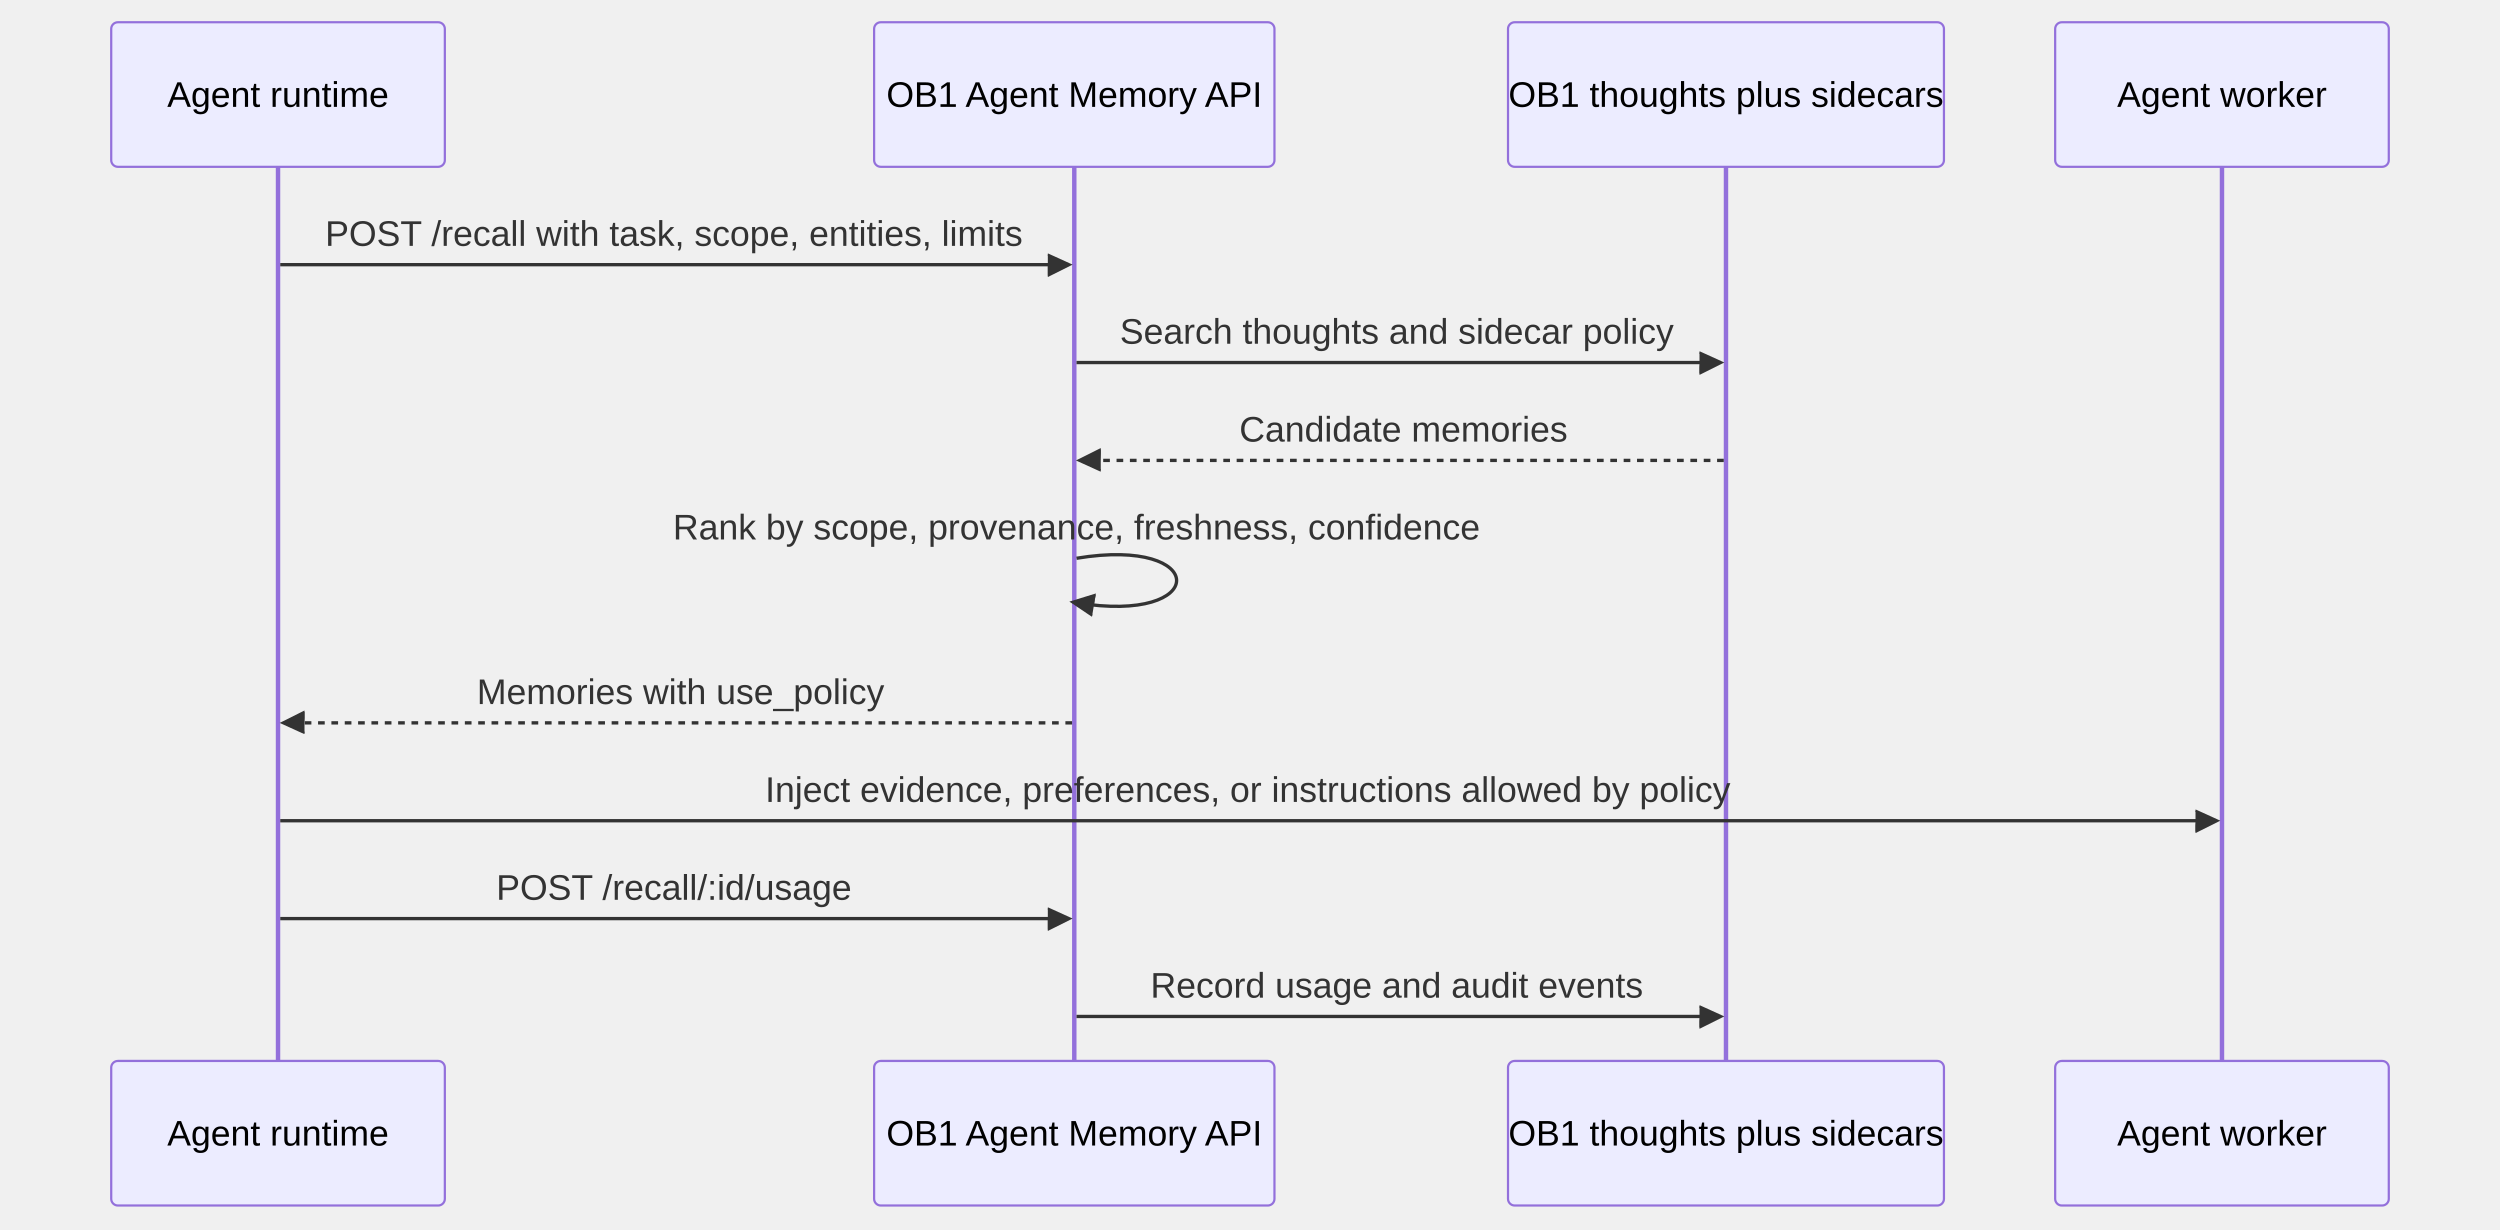
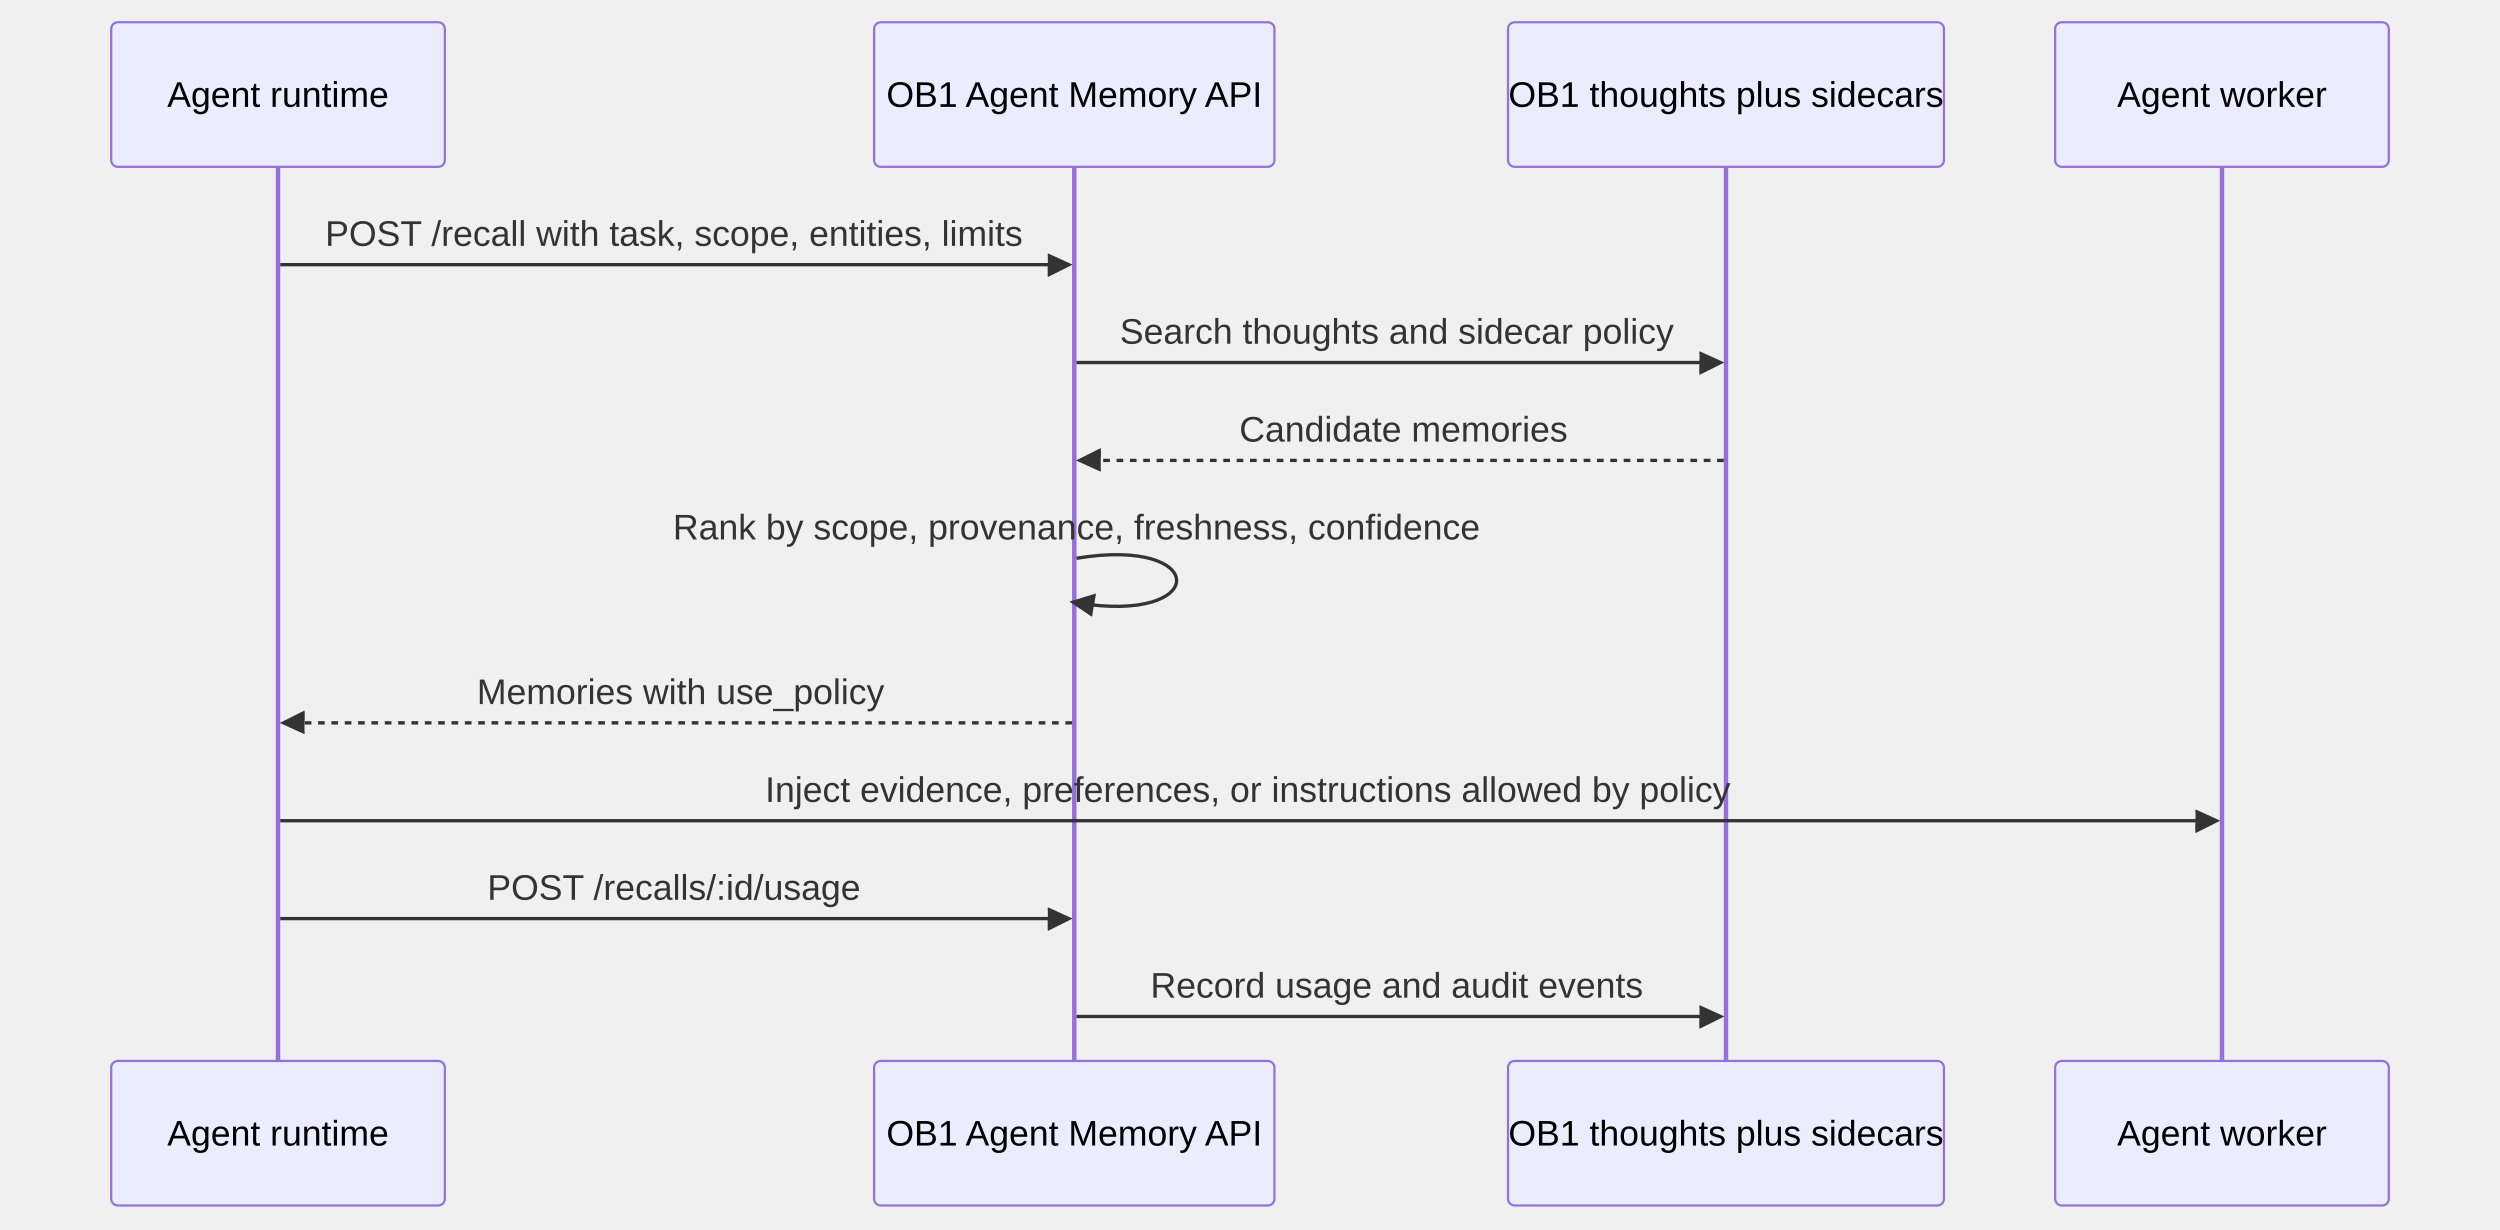
<svg xmlns="http://www.w3.org/2000/svg" id="my-svg" width="100%" style="max-width: 1124px; background-color: white;" viewBox="-50 -10 1124 553" role="graphics-document document" aria-roledescription="sequence">
  <g>
    <rect x="874" y="467" fill="#eaeaea" stroke="#666" width="150" height="65" name="Agent" rx="3" ry="3" class="actor actor-bottom" />
    <text x="949" y="499.5" dominant-baseline="central" alignment-baseline="central" class="actor actor-box" style="text-anchor: middle; font-size: 16px; font-weight: 400;">
      <tspan x="949" dy="0">Agent worker</tspan>
    </text>
  </g>
  <g>
    <rect x="628" y="467" fill="#eaeaea" stroke="#666" width="196" height="65" name="DB" rx="3" ry="3" class="actor actor-bottom" />
    <text x="726" y="499.5" dominant-baseline="central" alignment-baseline="central" class="actor actor-box" style="text-anchor: middle; font-size: 16px; font-weight: 400;">
      <tspan x="726" dy="0">OB1 thoughts plus sidecars</tspan>
    </text>
  </g>
  <g>
    <rect x="343" y="467" fill="#eaeaea" stroke="#666" width="180" height="65" name="API" rx="3" ry="3" class="actor actor-bottom" />
    <text x="433" y="499.5" dominant-baseline="central" alignment-baseline="central" class="actor actor-box" style="text-anchor: middle; font-size: 16px; font-weight: 400;">
      <tspan x="433" dy="0">OB1 Agent Memory API</tspan>
    </text>
  </g>
  <g>
    <rect x="0" y="467" fill="#eaeaea" stroke="#666" width="150" height="65" name="Runtime" rx="3" ry="3" class="actor actor-bottom" />
    <text x="75" y="499.5" dominant-baseline="central" alignment-baseline="central" class="actor actor-box" style="text-anchor: middle; font-size: 16px; font-weight: 400;">
      <tspan x="75" dy="0">Agent runtime</tspan>
    </text>
  </g>
  <g>
    <line id="actor3" x1="949" y1="65" x2="949" y2="467" class="actor-line 200" stroke-width="0.5px" stroke="#999" name="Agent" data-et="life-line" data-id="Agent" />
    <g id="root-3" data-et="participant" data-type="participant" data-id="Agent">
      <rect x="874" y="0" fill="#eaeaea" stroke="#666" width="150" height="65" name="Agent" rx="3" ry="3" class="actor actor-top" />
      <text x="949" y="32.5" dominant-baseline="central" alignment-baseline="central" class="actor actor-box" style="text-anchor: middle; font-size: 16px; font-weight: 400;">
        <tspan x="949" dy="0">Agent worker</tspan>
      </text>
    </g>
  </g>
  <g>
    <line id="actor2" x1="726" y1="65" x2="726" y2="467" class="actor-line 200" stroke-width="0.5px" stroke="#999" name="DB" data-et="life-line" data-id="DB" />
    <g id="root-2" data-et="participant" data-type="participant" data-id="DB">
      <rect x="628" y="0" fill="#eaeaea" stroke="#666" width="196" height="65" name="DB" rx="3" ry="3" class="actor actor-top" />
      <text x="726" y="32.5" dominant-baseline="central" alignment-baseline="central" class="actor actor-box" style="text-anchor: middle; font-size: 16px; font-weight: 400;">
        <tspan x="726" dy="0">OB1 thoughts plus sidecars</tspan>
      </text>
    </g>
  </g>
  <g>
    <line id="actor1" x1="433" y1="65" x2="433" y2="467" class="actor-line 200" stroke-width="0.5px" stroke="#999" name="API" data-et="life-line" data-id="API" />
    <g id="root-1" data-et="participant" data-type="participant" data-id="API">
      <rect x="343" y="0" fill="#eaeaea" stroke="#666" width="180" height="65" name="API" rx="3" ry="3" class="actor actor-top" />
      <text x="433" y="32.5" dominant-baseline="central" alignment-baseline="central" class="actor actor-box" style="text-anchor: middle; font-size: 16px; font-weight: 400;">
        <tspan x="433" dy="0">OB1 Agent Memory API</tspan>
      </text>
    </g>
  </g>
  <g>
    <line id="actor0" x1="75" y1="65" x2="75" y2="467" class="actor-line 200" stroke-width="0.5px" stroke="#999" name="Runtime" data-et="life-line" data-id="Runtime" />
    <g id="root-0" data-et="participant" data-type="participant" data-id="Runtime">
      <rect x="0" y="0" fill="#eaeaea" stroke="#666" width="150" height="65" name="Runtime" rx="3" ry="3" class="actor actor-top" />
      <text x="75" y="32.5" dominant-baseline="central" alignment-baseline="central" class="actor actor-box" style="text-anchor: middle; font-size: 16px; font-weight: 400;">
        <tspan x="75" dy="0">Agent runtime</tspan>
      </text>
    </g>
  </g>
  <style>#my-svg{font-family:"trebuchet ms",verdana,arial,sans-serif;font-size:16px;fill:#333;}@keyframes edge-animation-frame{from{stroke-dashoffset:0;}}@keyframes dash{to{stroke-dashoffset:0;}}#my-svg .edge-animation-slow{stroke-dasharray:9,5!important;stroke-dashoffset:900;animation:dash 50s linear infinite;stroke-linecap:round;}#my-svg .edge-animation-fast{stroke-dasharray:9,5!important;stroke-dashoffset:900;animation:dash 20s linear infinite;stroke-linecap:round;}#my-svg .error-icon{fill:#552222;}#my-svg .error-text{fill:#552222;stroke:#552222;}#my-svg .edge-thickness-normal{stroke-width:1px;}#my-svg .edge-thickness-thick{stroke-width:3.5px;}#my-svg .edge-pattern-solid{stroke-dasharray:0;}#my-svg .edge-thickness-invisible{stroke-width:0;fill:none;}#my-svg .edge-pattern-dashed{stroke-dasharray:3;}#my-svg .edge-pattern-dotted{stroke-dasharray:2;}#my-svg .marker{fill:#333333;stroke:#333333;}#my-svg .marker.cross{stroke:#333333;}#my-svg svg{font-family:"trebuchet ms",verdana,arial,sans-serif;font-size:16px;}#my-svg p{margin:0;}#my-svg .actor{stroke:#9370DB;fill:#ECECFF;stroke-width:1;}#my-svg rect.actor.outer-path[data-look="neo"]{filter:drop-shadow(1px 2px 2px rgba(185, 185, 185, 1));}#my-svg rect.note[data-look="neo"]{stroke:#aaaa33;fill:#fff5ad;filter:drop-shadow(1px 2px 2px rgba(185, 185, 185, 1));}#my-svg text.actor&gt;tspan{fill:black;stroke:none;}#my-svg .actor-line{stroke:#9370DB;}#my-svg .innerArc{stroke-width:1.5;stroke-dasharray:none;}#my-svg .messageLine0{stroke-width:1.5;stroke-dasharray:none;stroke:#333;}#my-svg .messageLine1{stroke-width:1.5;stroke-dasharray:2,2;stroke:#333;}#my-svg [id$="-arrowhead"] path{fill:#333;stroke:#333;}#my-svg .sequenceNumber{fill:white;}#my-svg [id$="-sequencenumber"]{fill:#333;}#my-svg [id$="-crosshead"] path{fill:#333;stroke:#333;}#my-svg .messageText{fill:#333;stroke:none;}#my-svg .labelBox{stroke:#9370DB;fill:#ECECFF;filter:none;}#my-svg .labelText,#my-svg .labelText&gt;tspan{fill:black;stroke:none;}#my-svg .loopText,#my-svg .loopText&gt;tspan{fill:black;stroke:none;}#my-svg .loopLine{stroke-width:2px;stroke-dasharray:2,2;stroke:#9370DB;fill:#9370DB;}#my-svg .note{stroke:#aaaa33;fill:#fff5ad;}#my-svg .noteText,#my-svg .noteText&gt;tspan{fill:black;stroke:none;font-weight:normal;}#my-svg .activation0{fill:#f4f4f4;stroke:#666;}#my-svg .activation1{fill:#f4f4f4;stroke:#666;}#my-svg .activation2{fill:#f4f4f4;stroke:#666;}#my-svg .actorPopupMenu{position:absolute;}#my-svg .actorPopupMenuPanel{position:absolute;fill:#ECECFF;box-shadow:0px 8px 16px 0px rgba(0,0,0,0.2);filter:drop-shadow(3px 5px 2px rgb(0 0 0 / 0.4));}#my-svg .actor-man circle,#my-svg line{fill:#ECECFF;stroke-width:2px;}#my-svg g rect.rect{filter:drop-shadow(1px 2px 2px rgba(185, 185, 185, 1));stroke:#9370DB;}#my-svg .node .neo-node{stroke:#9370DB;}#my-svg [data-look="neo"].node rect,#my-svg [data-look="neo"].cluster rect,#my-svg [data-look="neo"].node polygon{stroke:#9370DB;filter:drop-shadow(1px 2px 2px rgba(185, 185, 185, 1));}#my-svg [data-look="neo"].node path{stroke:#9370DB;stroke-width:1px;}#my-svg [data-look="neo"].node .outer-path{filter:drop-shadow(1px 2px 2px rgba(185, 185, 185, 1));}#my-svg [data-look="neo"].node .neo-line path{stroke:#9370DB;filter:none;}#my-svg [data-look="neo"].node circle{stroke:#9370DB;filter:drop-shadow(1px 2px 2px rgba(185, 185, 185, 1));}#my-svg [data-look="neo"].node circle .state-start{fill:#000000;}#my-svg [data-look="neo"].icon-shape .icon{fill:#9370DB;filter:drop-shadow(1px 2px 2px rgba(185, 185, 185, 1));}#my-svg [data-look="neo"].icon-shape .icon-neo path{stroke:#9370DB;filter:drop-shadow(1px 2px 2px rgba(185, 185, 185, 1));}#my-svg :root{--mermaid-font-family:"trebuchet ms",verdana,arial,sans-serif;}</style>
  <g />
  <defs>
    <symbol id="my-svg-computer" width="24" height="24">
      <path transform="scale(.5)" d="M2 2v13h20v-13h-20zm18 11h-16v-9h16v9zm-10.228 6l.466-1h3.524l.467 1h-4.457zm14.228 3h-24l2-6h2.104l-1.33 4h18.45l-1.297-4h2.073l2 6zm-5-10h-14v-7h14v7z" />
    </symbol>
  </defs>
  <defs>
    <symbol id="my-svg-database" fill-rule="evenodd" clip-rule="evenodd">
      <path transform="scale(.5)" d="M12.258.001l.256.004.255.005.253.008.251.01.249.012.247.015.246.016.242.019.241.02.239.023.236.024.233.027.231.028.229.031.225.032.223.034.22.036.217.038.214.04.211.041.208.043.205.045.201.046.198.048.194.05.191.051.187.053.183.054.18.056.175.057.172.059.168.06.163.061.16.063.155.064.15.066.074.033.073.033.071.034.07.034.069.035.068.035.067.035.066.035.064.036.064.036.062.036.06.036.06.037.058.037.058.037.055.038.055.038.053.038.052.038.051.039.05.039.048.039.047.039.045.04.044.04.043.04.041.04.04.041.039.041.037.041.036.041.034.041.033.042.032.042.03.042.029.042.027.042.026.043.024.043.023.043.021.043.02.043.018.044.017.043.015.044.013.044.012.044.011.045.009.044.007.045.006.045.004.045.002.045.001.045v17l-.001.045-.002.045-.004.045-.006.045-.007.045-.009.044-.011.045-.012.044-.013.044-.015.044-.017.043-.018.044-.02.043-.021.043-.023.043-.024.043-.026.043-.027.042-.029.042-.03.042-.032.042-.033.042-.034.041-.036.041-.037.041-.039.041-.04.041-.041.04-.043.04-.044.04-.045.04-.047.039-.048.039-.05.039-.051.039-.052.038-.053.038-.055.038-.055.038-.058.037-.058.037-.06.037-.06.036-.062.036-.064.036-.064.036-.066.035-.067.035-.068.035-.069.035-.07.034-.071.034-.073.033-.074.033-.15.066-.155.064-.16.063-.163.061-.168.06-.172.059-.175.057-.18.056-.183.054-.187.053-.191.051-.194.05-.198.048-.201.046-.205.045-.208.043-.211.041-.214.04-.217.038-.22.036-.223.034-.225.032-.229.031-.231.028-.233.027-.236.024-.239.023-.241.02-.242.019-.246.016-.247.015-.249.012-.251.01-.253.008-.255.005-.256.004-.258.001-.258-.001-.256-.004-.255-.005-.253-.008-.251-.01-.249-.012-.247-.015-.245-.016-.243-.019-.241-.02-.238-.023-.236-.024-.234-.027-.231-.028-.228-.031-.226-.032-.223-.034-.22-.036-.217-.038-.214-.04-.211-.041-.208-.043-.204-.045-.201-.046-.198-.048-.195-.05-.19-.051-.187-.053-.184-.054-.179-.056-.176-.057-.172-.059-.167-.06-.164-.061-.159-.063-.155-.064-.151-.066-.074-.033-.072-.033-.072-.034-.07-.034-.069-.035-.068-.035-.067-.035-.066-.035-.064-.036-.063-.036-.062-.036-.061-.036-.06-.037-.058-.037-.057-.037-.056-.038-.055-.038-.053-.038-.052-.038-.051-.039-.049-.039-.049-.039-.046-.039-.046-.04-.044-.04-.043-.04-.041-.04-.04-.041-.039-.041-.037-.041-.036-.041-.034-.041-.033-.042-.032-.042-.03-.042-.029-.042-.027-.042-.026-.043-.024-.043-.023-.043-.021-.043-.02-.043-.018-.044-.017-.043-.015-.044-.013-.044-.012-.044-.011-.045-.009-.044-.007-.045-.006-.045-.004-.045-.002-.045-.001-.045v-17l.001-.045.002-.045.004-.045.006-.045.007-.045.009-.044.011-.045.012-.044.013-.044.015-.044.017-.043.018-.044.02-.043.021-.043.023-.043.024-.043.026-.043.027-.042.029-.042.03-.042.032-.042.033-.042.034-.041.036-.041.037-.041.039-.041.04-.041.041-.04.043-.04.044-.04.046-.04.046-.039.049-.039.049-.039.051-.039.052-.038.053-.038.055-.038.056-.038.057-.037.058-.037.06-.037.061-.036.062-.036.063-.036.064-.036.066-.035.067-.035.068-.035.069-.035.07-.034.072-.034.072-.033.074-.033.151-.066.155-.064.159-.063.164-.061.167-.06.172-.059.176-.057.179-.056.184-.054.187-.053.19-.051.195-.05.198-.048.201-.046.204-.045.208-.043.211-.041.214-.04.217-.038.22-.036.223-.034.226-.032.228-.031.231-.028.234-.027.236-.024.238-.023.241-.02.243-.019.245-.016.247-.015.249-.012.251-.01.253-.008.255-.005.256-.004.258-.001.258.001zm-9.258 20.499v.01l.001.021.003.021.004.022.005.021.006.022.007.022.009.023.01.022.011.023.012.023.013.023.015.023.016.024.017.023.018.024.019.024.021.024.022.025.023.024.024.025.052.049.056.05.061.051.066.051.07.051.075.051.079.052.084.052.088.052.092.052.097.052.102.051.105.052.11.052.114.051.119.051.123.051.127.05.131.05.135.05.139.048.144.049.147.047.152.047.155.047.16.045.163.045.167.043.171.043.176.041.178.041.183.039.187.039.19.037.194.035.197.035.202.033.204.031.209.03.212.029.216.027.219.025.222.024.226.021.23.02.233.018.236.016.24.015.243.012.246.01.249.008.253.005.256.004.259.001.26-.001.257-.004.254-.005.25-.008.247-.011.244-.012.241-.014.237-.016.233-.018.231-.021.226-.021.224-.024.22-.026.216-.027.212-.028.21-.031.205-.031.202-.034.198-.034.194-.036.191-.037.187-.039.183-.04.179-.04.175-.042.172-.043.168-.044.163-.045.16-.046.155-.046.152-.047.148-.048.143-.049.139-.049.136-.05.131-.05.126-.05.123-.051.118-.052.114-.051.11-.052.106-.052.101-.052.096-.052.092-.052.088-.053.083-.051.079-.052.074-.052.07-.051.065-.051.06-.051.056-.05.051-.05.023-.024.023-.025.021-.024.02-.024.019-.024.018-.024.017-.024.015-.023.014-.024.013-.023.012-.023.01-.023.01-.022.008-.022.006-.022.006-.022.004-.022.004-.021.001-.021.001-.021v-4.127l-.077.055-.08.053-.083.054-.085.053-.087.052-.09.052-.093.051-.095.05-.097.05-.1.049-.102.049-.105.048-.106.047-.109.047-.111.046-.114.045-.115.045-.118.044-.12.043-.122.042-.124.042-.126.041-.128.04-.13.04-.132.038-.134.038-.135.037-.138.037-.139.035-.142.035-.143.034-.144.033-.147.032-.148.031-.15.03-.151.03-.153.029-.154.027-.156.027-.158.026-.159.025-.161.024-.162.023-.163.022-.165.021-.166.02-.167.019-.169.018-.169.017-.171.016-.173.015-.173.014-.175.013-.175.012-.177.011-.178.01-.179.008-.179.008-.181.006-.182.005-.182.004-.184.003-.184.002h-.37l-.184-.002-.184-.003-.182-.004-.182-.005-.181-.006-.179-.008-.179-.008-.178-.01-.176-.011-.176-.012-.175-.013-.173-.014-.172-.015-.171-.016-.17-.017-.169-.018-.167-.019-.166-.02-.165-.021-.163-.022-.162-.023-.161-.024-.159-.025-.157-.026-.156-.027-.155-.027-.153-.029-.151-.03-.15-.03-.148-.031-.146-.032-.145-.033-.143-.034-.141-.035-.14-.035-.137-.037-.136-.037-.134-.038-.132-.038-.13-.04-.128-.04-.126-.041-.124-.042-.122-.042-.12-.044-.117-.043-.116-.045-.113-.045-.112-.046-.109-.047-.106-.047-.105-.048-.102-.049-.1-.049-.097-.05-.095-.05-.093-.052-.09-.051-.087-.052-.085-.053-.083-.054-.08-.054-.077-.054v4.127zm0-5.654v.011l.001.021.003.021.004.021.005.022.006.022.007.022.009.022.01.022.011.023.012.023.013.023.015.024.016.023.017.024.018.024.019.024.021.024.022.024.023.025.024.024.052.05.056.05.061.05.066.051.07.051.075.052.079.051.084.052.088.052.092.052.097.052.102.052.105.052.11.051.114.051.119.052.123.05.127.051.131.05.135.049.139.049.144.048.147.048.152.047.155.046.16.045.163.045.167.044.171.042.176.042.178.04.183.04.187.038.19.037.194.036.197.034.202.033.204.032.209.03.212.028.216.027.219.025.222.024.226.022.23.02.233.018.236.016.24.014.243.012.246.01.249.008.253.006.256.003.259.001.26-.001.257-.003.254-.006.25-.008.247-.01.244-.012.241-.015.237-.016.233-.018.231-.02.226-.022.224-.024.22-.025.216-.027.212-.029.21-.03.205-.032.202-.033.198-.035.194-.036.191-.037.187-.039.183-.039.179-.041.175-.042.172-.043.168-.044.163-.045.16-.045.155-.047.152-.047.148-.048.143-.048.139-.05.136-.049.131-.05.126-.051.123-.051.118-.051.114-.052.11-.052.106-.052.101-.052.096-.052.092-.052.088-.052.083-.052.079-.052.074-.051.07-.052.065-.051.06-.05.056-.051.051-.049.023-.025.023-.024.021-.025.02-.024.019-.024.018-.024.017-.024.015-.023.014-.023.013-.024.012-.022.01-.023.01-.023.008-.022.006-.022.006-.022.004-.021.004-.022.001-.021.001-.021v-4.139l-.077.054-.08.054-.083.054-.085.052-.087.053-.09.051-.093.051-.095.051-.097.05-.1.049-.102.049-.105.048-.106.047-.109.047-.111.046-.114.045-.115.044-.118.044-.12.044-.122.042-.124.042-.126.041-.128.04-.13.039-.132.039-.134.038-.135.037-.138.036-.139.036-.142.035-.143.033-.144.033-.147.033-.148.031-.15.03-.151.03-.153.028-.154.028-.156.027-.158.026-.159.025-.161.024-.162.023-.163.022-.165.021-.166.02-.167.019-.169.018-.169.017-.171.016-.173.015-.173.014-.175.013-.175.012-.177.011-.178.009-.179.009-.179.007-.181.007-.182.005-.182.004-.184.003-.184.002h-.37l-.184-.002-.184-.003-.182-.004-.182-.005-.181-.007-.179-.007-.179-.009-.178-.009-.176-.011-.176-.012-.175-.013-.173-.014-.172-.015-.171-.016-.17-.017-.169-.018-.167-.019-.166-.02-.165-.021-.163-.022-.162-.023-.161-.024-.159-.025-.157-.026-.156-.027-.155-.028-.153-.028-.151-.03-.15-.03-.148-.031-.146-.033-.145-.033-.143-.033-.141-.035-.14-.036-.137-.036-.136-.037-.134-.038-.132-.039-.13-.039-.128-.04-.126-.041-.124-.042-.122-.043-.12-.043-.117-.044-.116-.044-.113-.046-.112-.046-.109-.046-.106-.047-.105-.048-.102-.049-.1-.049-.097-.05-.095-.051-.093-.051-.09-.051-.087-.053-.085-.052-.083-.054-.08-.054-.077-.054v4.139zm0-5.666v.011l.001.02.003.022.004.021.005.022.006.021.007.022.009.023.01.022.011.023.012.023.013.023.015.023.016.024.017.024.018.023.019.024.021.025.022.024.023.024.024.025.052.05.056.05.061.05.066.051.07.051.075.052.079.051.084.052.088.052.092.052.097.052.102.052.105.051.11.052.114.051.119.051.123.051.127.05.131.05.135.05.139.049.144.048.147.048.152.047.155.046.16.045.163.045.167.043.171.043.176.042.178.04.183.04.187.038.19.037.194.036.197.034.202.033.204.032.209.03.212.028.216.027.219.025.222.024.226.021.23.02.233.018.236.017.24.014.243.012.246.01.249.008.253.006.256.003.259.001.26-.001.257-.003.254-.006.25-.008.247-.01.244-.013.241-.014.237-.016.233-.018.231-.02.226-.022.224-.024.22-.025.216-.027.212-.029.21-.03.205-.032.202-.033.198-.035.194-.036.191-.037.187-.039.183-.039.179-.041.175-.042.172-.043.168-.044.163-.045.16-.045.155-.047.152-.047.148-.048.143-.049.139-.049.136-.049.131-.051.126-.05.123-.051.118-.052.114-.051.11-.052.106-.052.101-.052.096-.052.092-.052.088-.052.083-.052.079-.052.074-.052.07-.051.065-.051.06-.051.056-.05.051-.049.023-.025.023-.025.021-.024.02-.024.019-.024.018-.024.017-.024.015-.023.014-.024.013-.023.012-.023.01-.022.01-.023.008-.022.006-.022.006-.022.004-.022.004-.021.001-.021.001-.021v-4.153l-.077.054-.08.054-.083.053-.085.053-.087.053-.09.051-.093.051-.095.051-.097.05-.1.049-.102.048-.105.048-.106.048-.109.046-.111.046-.114.046-.115.044-.118.044-.12.043-.122.043-.124.042-.126.041-.128.04-.13.039-.132.039-.134.038-.135.037-.138.036-.139.036-.142.034-.143.034-.144.033-.147.032-.148.032-.15.03-.151.03-.153.028-.154.028-.156.027-.158.026-.159.024-.161.024-.162.023-.163.023-.165.021-.166.02-.167.019-.169.018-.169.017-.171.016-.173.015-.173.014-.175.013-.175.012-.177.01-.178.01-.179.009-.179.007-.181.006-.182.006-.182.004-.184.003-.184.001-.185.001-.185-.001-.184-.001-.184-.003-.182-.004-.182-.006-.181-.006-.179-.007-.179-.009-.178-.01-.176-.01-.176-.012-.175-.013-.173-.014-.172-.015-.171-.016-.17-.017-.169-.018-.167-.019-.166-.02-.165-.021-.163-.023-.162-.023-.161-.024-.159-.024-.157-.026-.156-.027-.155-.028-.153-.028-.151-.03-.15-.03-.148-.032-.146-.032-.145-.033-.143-.034-.141-.034-.14-.036-.137-.036-.136-.037-.134-.038-.132-.039-.13-.039-.128-.041-.126-.041-.124-.041-.122-.043-.12-.043-.117-.044-.116-.044-.113-.046-.112-.046-.109-.046-.106-.048-.105-.048-.102-.048-.1-.05-.097-.049-.095-.051-.093-.051-.09-.052-.087-.052-.085-.053-.083-.053-.08-.054-.077-.054v4.153zm8.74-8.179l-.257.004-.254.005-.25.008-.247.011-.244.012-.241.014-.237.016-.233.018-.231.021-.226.022-.224.023-.22.026-.216.027-.212.028-.21.031-.205.032-.202.033-.198.034-.194.036-.191.038-.187.038-.183.04-.179.041-.175.042-.172.043-.168.043-.163.045-.16.046-.155.046-.152.048-.148.048-.143.048-.139.049-.136.05-.131.05-.126.051-.123.051-.118.051-.114.052-.11.052-.106.052-.101.052-.096.052-.092.052-.088.052-.083.052-.079.052-.074.051-.07.052-.065.051-.06.05-.056.05-.051.05-.023.025-.023.024-.021.024-.02.025-.019.024-.018.024-.017.023-.015.024-.014.023-.013.023-.012.023-.01.023-.01.022-.008.022-.006.023-.006.021-.004.022-.004.021-.001.021-.001.021.001.021.001.021.004.021.004.022.006.021.006.023.008.022.01.022.01.023.012.023.013.023.014.023.015.024.017.023.018.024.019.024.02.025.021.024.023.024.023.025.051.05.056.05.06.05.065.051.07.052.074.051.079.052.083.052.088.052.092.052.096.052.101.052.106.052.11.052.114.052.118.051.123.051.126.051.131.05.136.05.139.049.143.048.148.048.152.048.155.046.16.046.163.045.168.043.172.043.175.042.179.041.183.04.187.038.191.038.194.036.198.034.202.033.205.032.21.031.212.028.216.027.22.026.224.023.226.022.231.021.233.018.237.016.241.014.244.012.247.011.25.008.254.005.257.004.26.001.26-.001.257-.004.254-.005.25-.008.247-.011.244-.012.241-.014.237-.016.233-.018.231-.021.226-.022.224-.023.22-.026.216-.027.212-.028.21-.031.205-.032.202-.033.198-.034.194-.036.191-.038.187-.038.183-.04.179-.041.175-.042.172-.043.168-.043.163-.045.16-.046.155-.046.152-.048.148-.048.143-.048.139-.049.136-.05.131-.05.126-.051.123-.051.118-.051.114-.052.11-.052.106-.052.101-.052.096-.052.092-.052.088-.052.083-.052.079-.052.074-.051.07-.052.065-.051.06-.05.056-.05.051-.05.023-.025.023-.024.021-.024.02-.025.019-.024.018-.024.017-.023.015-.024.014-.023.013-.023.012-.023.01-.023.01-.022.008-.022.006-.023.006-.021.004-.022.004-.021.001-.021.001-.021-.001-.021-.001-.021-.004-.021-.004-.022-.006-.021-.006-.023-.008-.022-.01-.022-.01-.023-.012-.023-.013-.023-.014-.023-.015-.024-.017-.023-.018-.024-.019-.024-.02-.025-.021-.024-.023-.024-.023-.025-.051-.05-.056-.05-.06-.05-.065-.051-.07-.052-.074-.051-.079-.052-.083-.052-.088-.052-.092-.052-.096-.052-.101-.052-.106-.052-.11-.052-.114-.052-.118-.051-.123-.051-.126-.051-.131-.05-.136-.05-.139-.049-.143-.048-.148-.048-.152-.048-.155-.046-.16-.046-.163-.045-.168-.043-.172-.043-.175-.042-.179-.041-.183-.04-.187-.038-.191-.038-.194-.036-.198-.034-.202-.033-.205-.032-.21-.031-.212-.028-.216-.027-.22-.026-.224-.023-.226-.022-.231-.021-.233-.018-.237-.016-.241-.014-.244-.012-.247-.011-.25-.008-.254-.005-.257-.004-.26-.001-.26.001z" />
    </symbol>
  </defs>
  <defs>
    <symbol id="my-svg-clock" width="24" height="24">
      <path transform="scale(.5)" d="M12 2c5.514 0 10 4.486 10 10s-4.486 10-10 10-10-4.486-10-10 4.486-10 10-10zm0-2c-6.627 0-12 5.373-12 12s5.373 12 12 12 12-5.373 12-12-5.373-12-12-12zm5.848 12.459c.202.038.202.333.001.372-1.907.361-6.045 1.111-6.547 1.111-.719 0-1.301-.582-1.301-1.301 0-.512.77-5.447 1.125-7.445.034-.192.312-.181.343.014l.985 6.238 5.394 1.011z" />
    </symbol>
  </defs>
  <defs>
    <marker id="my-svg-arrowhead" refX="7.9" refY="5" markerUnits="userSpaceOnUse" markerWidth="12" markerHeight="12" orient="auto-start-reverse">
      <path d="M -1 0 L 10 5 L 0 10 z" />
    </marker>
  </defs>
  <defs>
    <marker id="my-svg-crosshead" markerWidth="15" markerHeight="8" orient="auto" refX="4" refY="4.5">
      <path fill="none" stroke="#000000" stroke-width="1pt" d="M 1,2 L 6,7 M 6,2 L 1,7" style="stroke-dasharray: 0, 0;" />
    </marker>
  </defs>
  <defs>
    <marker id="my-svg-filled-head" refX="15.5" refY="7" markerWidth="20" markerHeight="28" orient="auto">
      <path d="M 18,7 L9,13 L14,7 L9,1 Z" />
    </marker>
  </defs>
  <defs>
    <marker id="my-svg-sequencenumber" refX="15" refY="15" markerWidth="60" markerHeight="40" orient="auto">
      <circle cx="15" cy="15" r="6" />
    </marker>
  </defs>
  <defs>
    <marker id="my-svg-solidTopArrowHead" refX="7.9" refY="7.25" markerUnits="userSpaceOnUse" markerWidth="12" markerHeight="12" orient="auto-start-reverse">
      <path d="M 0 0 L 10 8 L 0 8 z" />
    </marker>
  </defs>
  <defs>
    <marker id="my-svg-solidBottomArrowHead" refX="7.9" refY="0.75" markerUnits="userSpaceOnUse" markerWidth="12" markerHeight="12" orient="auto-start-reverse">
      <path d="M 0 0 L 10 0 L 0 8 z" />
    </marker>
  </defs>
  <defs>
    <marker id="my-svg-stickTopArrowHead" refX="7.5" refY="7" markerUnits="userSpaceOnUse" markerWidth="12" markerHeight="12" orient="auto-start-reverse">
      <path d="M 0 0 L 7 7" stroke="black" stroke-width="1.5" fill="none" />
    </marker>
  </defs>
  <defs>
    <marker id="my-svg-stickBottomArrowHead" refX="7.5" refY="0" markerUnits="userSpaceOnUse" markerWidth="12" markerHeight="12" orient="auto-start-reverse">
      <path d="M 0 7 L 7 0" stroke="black" stroke-width="1.5" fill="none" />
    </marker>
  </defs>
  <text x="253" y="80" text-anchor="middle" dominant-baseline="middle" alignment-baseline="middle" class="messageText" dy="1em" style="font-size: 16px; font-weight: 400;">POST /recall with task, scope, entities, limits</text>
  <line x1="76" y1="109" x2="429" y2="109" class="messageLine0" data-et="message" data-id="i0" data-from="Runtime" data-to="API" stroke-width="2" stroke="none" marker-end="url(#my-svg-arrowhead)" style="fill: none;" />
  <text x="578" y="124" text-anchor="middle" dominant-baseline="middle" alignment-baseline="middle" class="messageText" dy="1em" style="font-size: 16px; font-weight: 400;">Search thoughts and sidecar policy</text>
  <line x1="434" y1="153" x2="722" y2="153" class="messageLine0" data-et="message" data-id="i1" data-from="API" data-to="DB" stroke-width="2" stroke="none" marker-end="url(#my-svg-arrowhead)" style="fill: none;" />
  <text x="581" y="168" text-anchor="middle" dominant-baseline="middle" alignment-baseline="middle" class="messageText" dy="1em" style="font-size: 16px; font-weight: 400;">Candidate memories</text>
  <line x1="725" y1="197" x2="437" y2="197" class="messageLine1" data-et="message" data-id="i2" data-from="DB" data-to="API" stroke-width="2" stroke="none" marker-end="url(#my-svg-arrowhead)" style="stroke-dasharray: 3, 3; fill: none;" />
  <text x="434" y="212" text-anchor="middle" dominant-baseline="middle" alignment-baseline="middle" class="messageText" dy="1em" style="font-size: 16px; font-weight: 400;">Rank by scope, provenance, freshness, confidence</text>
  <path d="M 434,241 C 494,231 494,271 434,261" class="messageLine0" data-et="message" data-id="i3" data-from="API" data-to="API" stroke-width="2" stroke="none" marker-end="url(#my-svg-arrowhead)" style="fill: none;" />
  <text x="256" y="286" text-anchor="middle" dominant-baseline="middle" alignment-baseline="middle" class="messageText" dy="1em" style="font-size: 16px; font-weight: 400;">Memories with use_policy</text>
  <line x1="432" y1="315" x2="79" y2="315" class="messageLine1" data-et="message" data-id="i4" data-from="API" data-to="Runtime" stroke-width="2" stroke="none" marker-end="url(#my-svg-arrowhead)" style="stroke-dasharray: 3, 3; fill: none;" />
  <text x="511" y="330" text-anchor="middle" dominant-baseline="middle" alignment-baseline="middle" class="messageText" dy="1em" style="font-size: 16px; font-weight: 400;">Inject evidence, preferences, or instructions allowed by policy</text>
  <line x1="76" y1="359" x2="945" y2="359" class="messageLine0" data-et="message" data-id="i5" data-from="Runtime" data-to="Agent" stroke-width="2" stroke="none" marker-end="url(#my-svg-arrowhead)" style="fill: none;" />
-   <text x="253" y="374" text-anchor="middle" dominant-baseline="middle" alignment-baseline="middle" class="messageText" dy="1em" style="font-size: 16px; font-weight: 400;">POST /recall/:id/usage</text>
+   <text x="253" y="374" text-anchor="middle" dominant-baseline="middle" alignment-baseline="middle" class="messageText" dy="1em" style="font-size: 16px; font-weight: 400;">POST /recalls/:id/usage</text>
  <line x1="76" y1="403" x2="429" y2="403" class="messageLine0" data-et="message" data-id="i6" data-from="Runtime" data-to="API" stroke-width="2" stroke="none" marker-end="url(#my-svg-arrowhead)" style="fill: none;" />
  <text x="578" y="418" text-anchor="middle" dominant-baseline="middle" alignment-baseline="middle" class="messageText" dy="1em" style="font-size: 16px; font-weight: 400;">Record usage and audit events</text>
  <line x1="434" y1="447" x2="722" y2="447" class="messageLine0" data-et="message" data-id="i7" data-from="API" data-to="DB" stroke-width="2" stroke="none" marker-end="url(#my-svg-arrowhead)" style="fill: none;" />
</svg>
